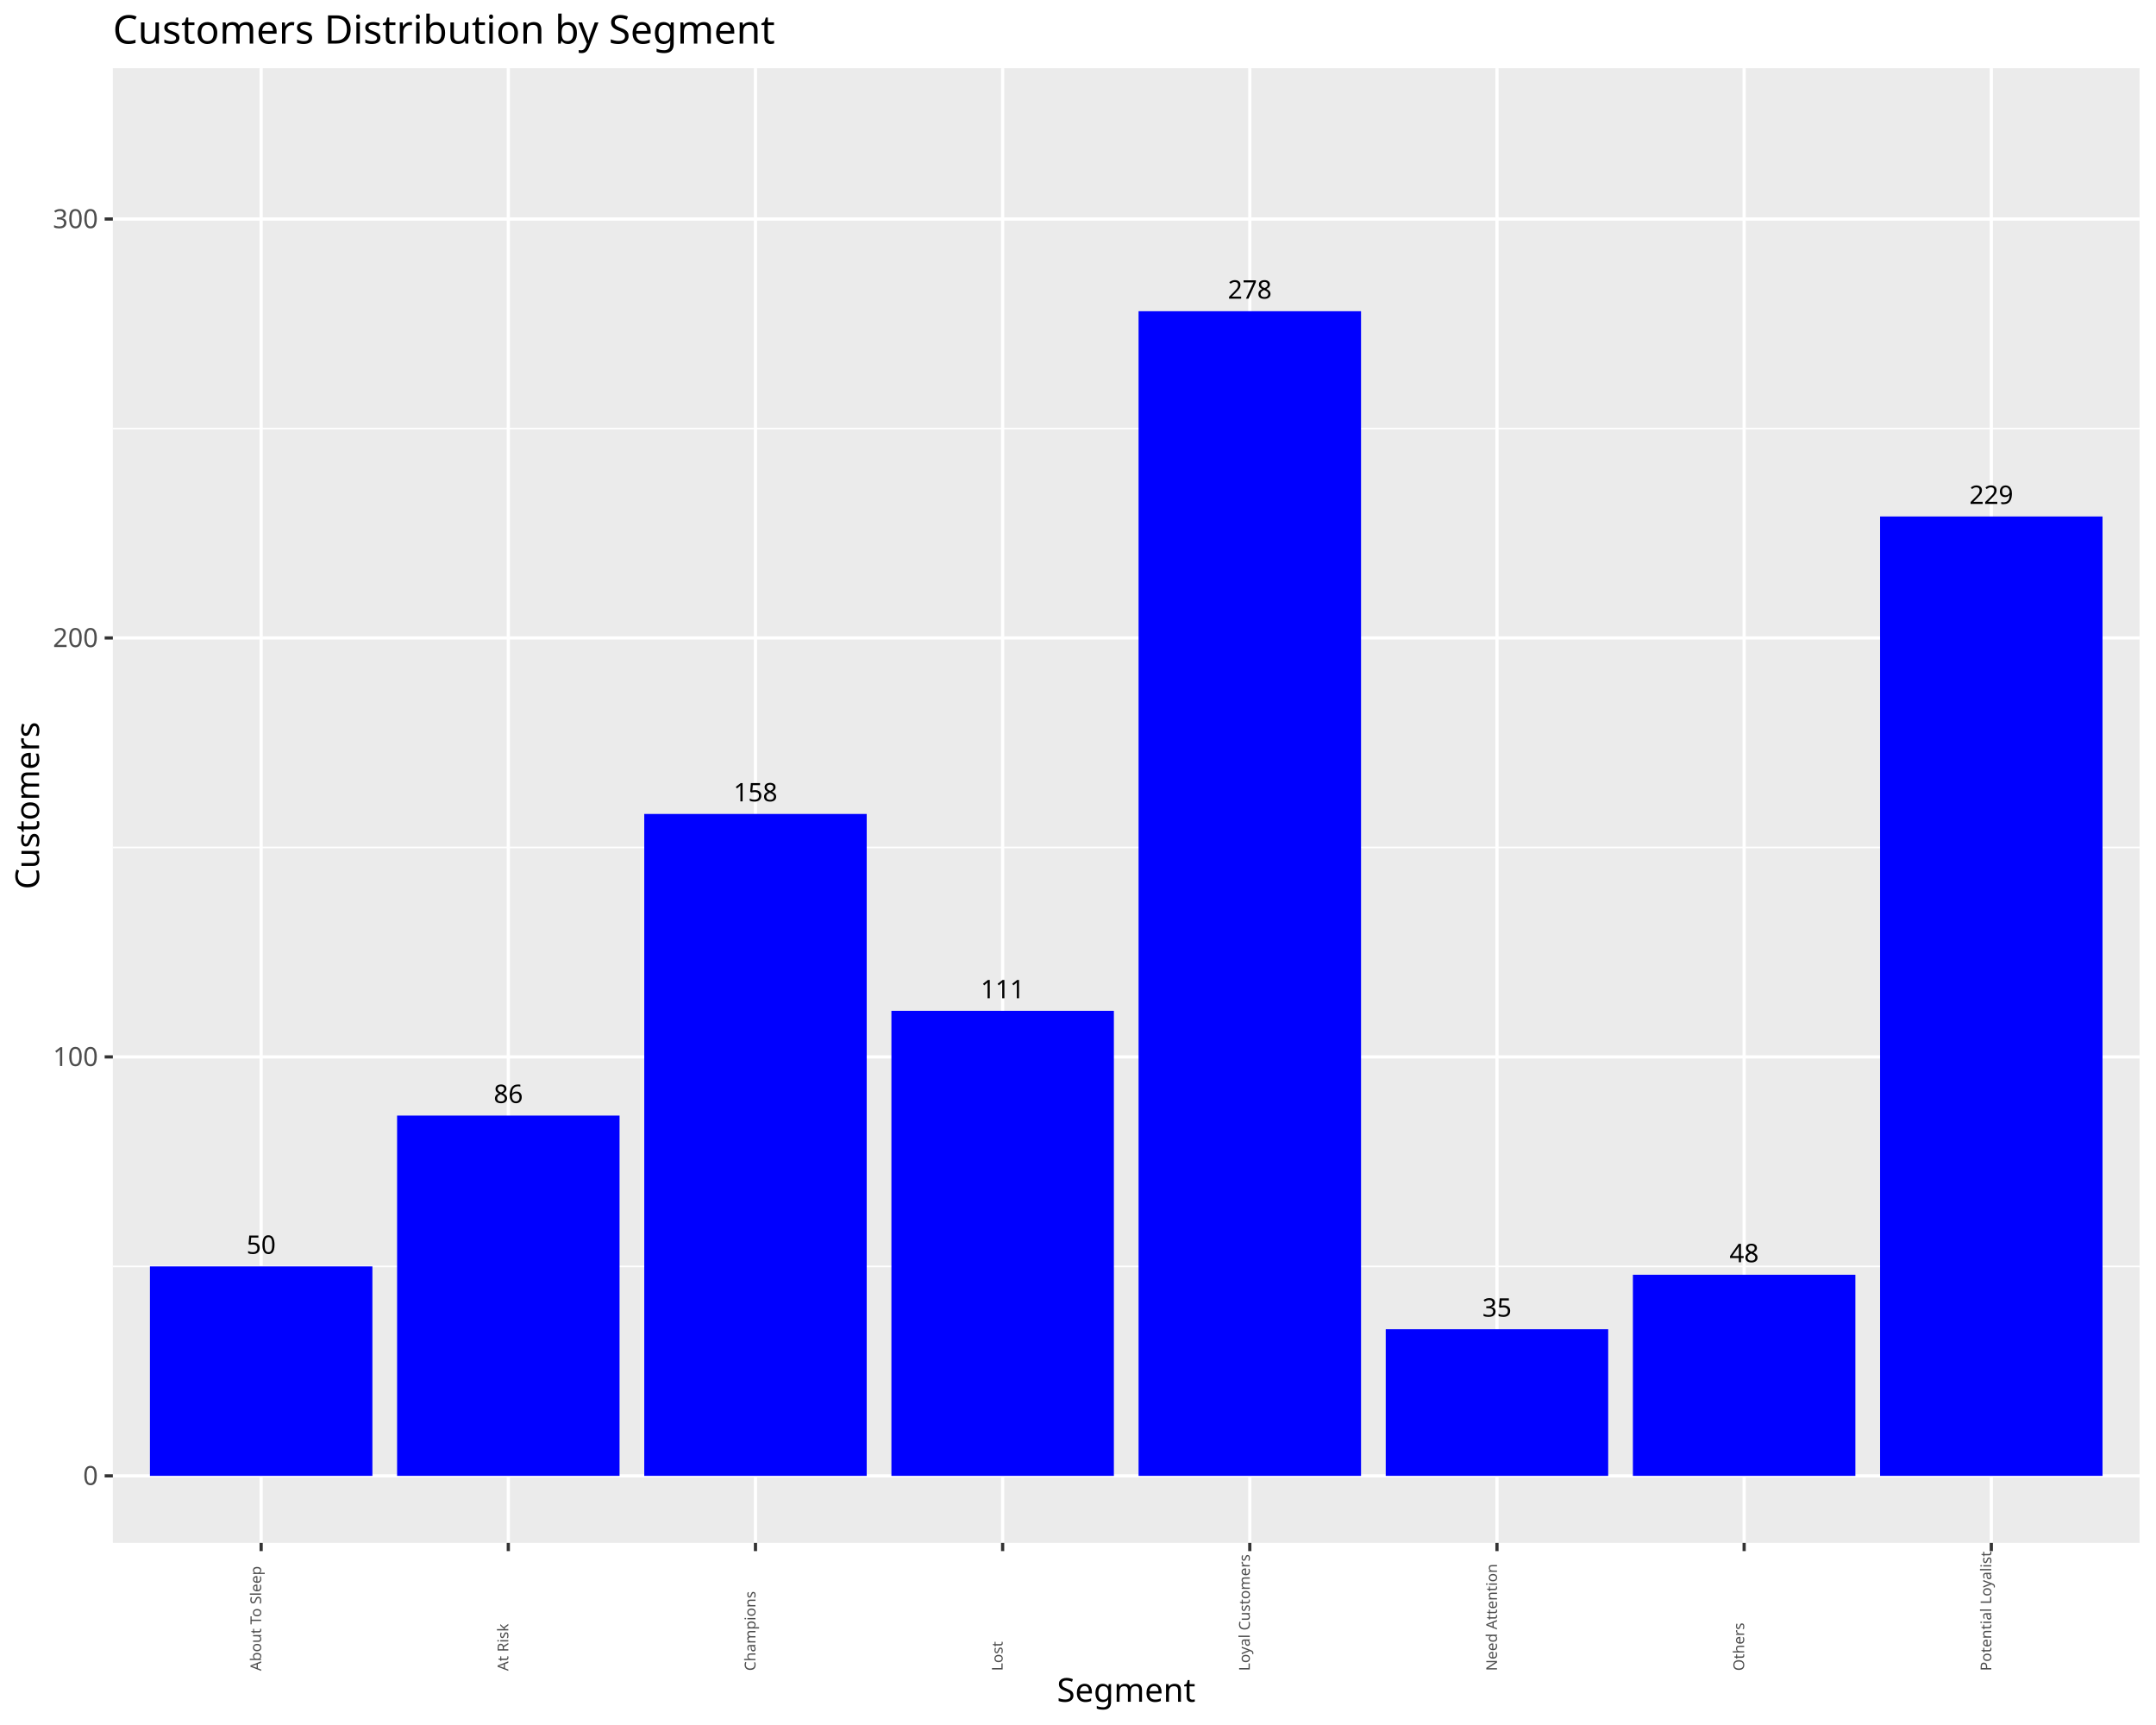
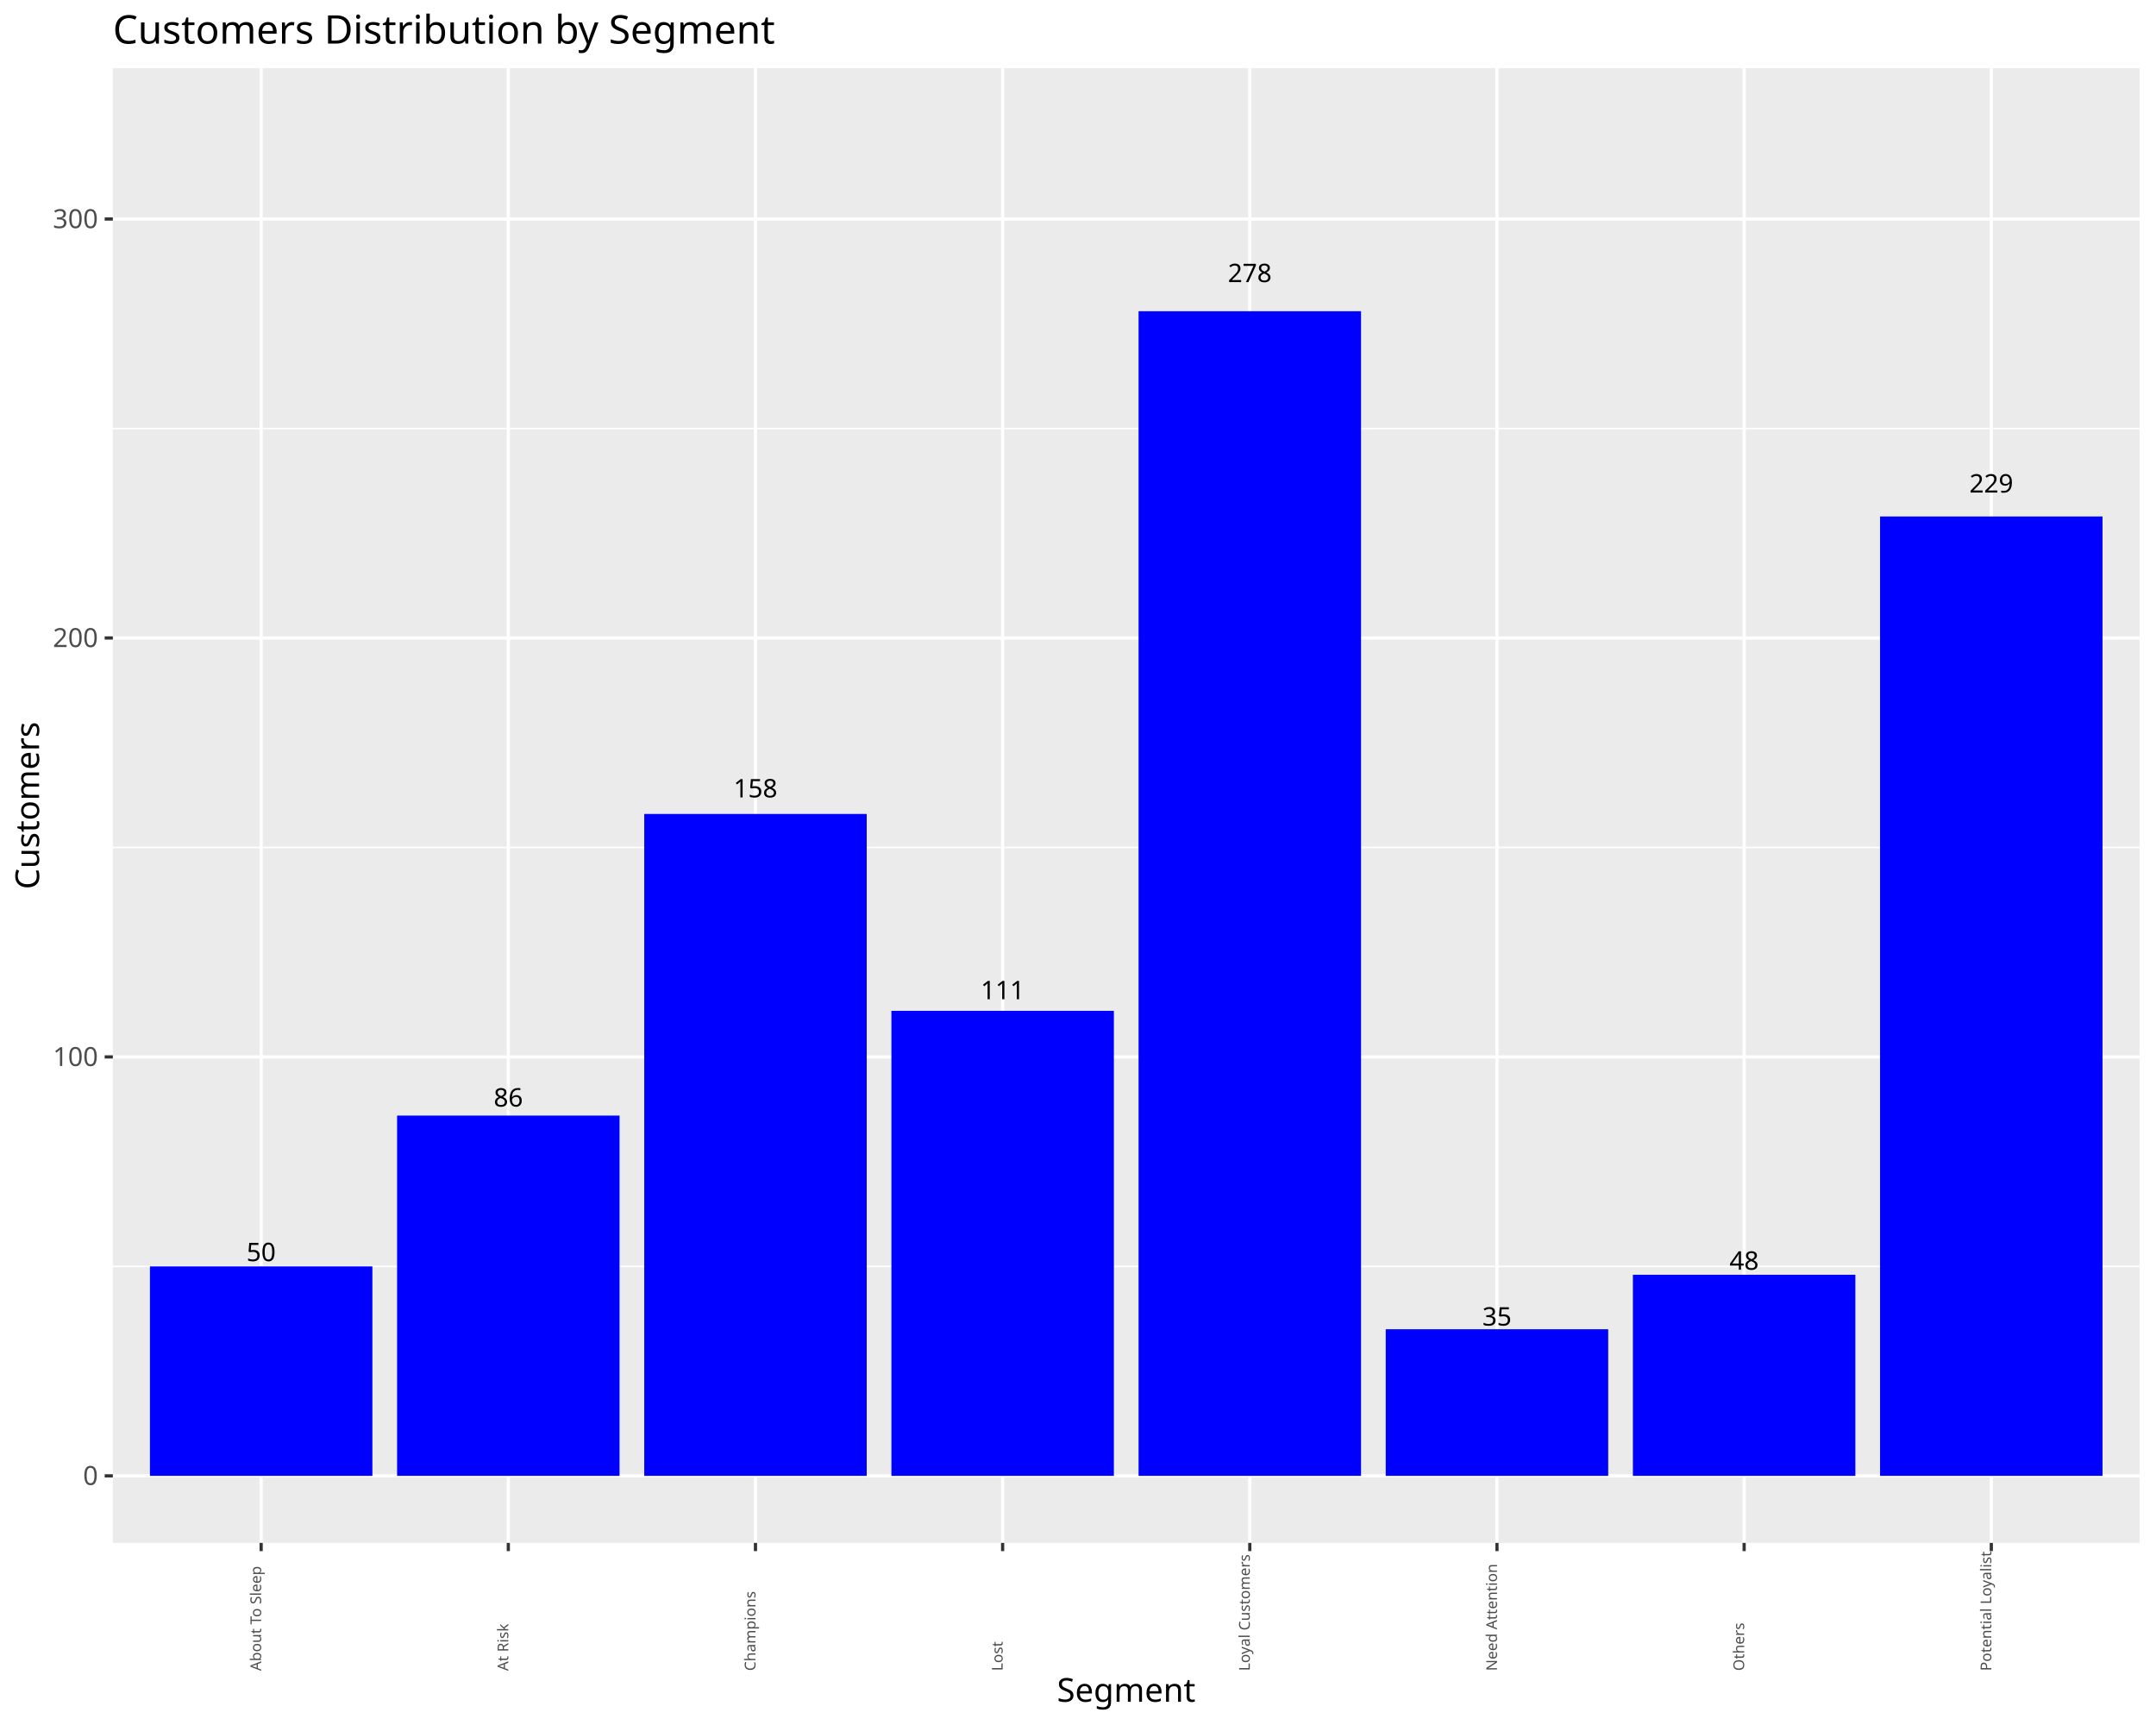
<svg xmlns="http://www.w3.org/2000/svg" class="svglite" data-engine-version="2.0" width="720.00pt" height="576.00pt" viewBox="0 0 720.00 576.00">
  <defs>
    <style type="text/css">
    .svglite line, .svglite polyline, .svglite polygon, .svglite path, .svglite rect, .svglite circle {
      fill: none;
      stroke: #000000;
      stroke-linecap: round;
      stroke-linejoin: round;
      stroke-miterlimit: 10.00;
    }
  </style>
  </defs>
  <rect width="100%" height="100%" style="stroke: none; fill: #FFFFFF;" />
  <defs>
    <clipPath id="cpMC4wMHw3MjAuMDB8MC4wMHw1NzYuMDA=">
      <rect x="0.00" y="0.00" width="720.00" height="576.00" />
    </clipPath>
  </defs>
  <g clip-path="url(#cpMC4wMHw3MjAuMDB8MC4wMHw1NzYuMDA=)">
    <rect x="0.00" y="0.00" width="720.00" height="576.00" style="stroke-width: 1.07; stroke: #FFFFFF; fill: #FFFFFF;" />
  </g>
  <defs>
    <clipPath id="cpMzcuNjl8NzE0LjUyfDIyLjc4fDUxNS4xOQ==">
      <rect x="37.69" y="22.78" width="676.83" height="492.41" />
    </clipPath>
  </defs>
  <g clip-path="url(#cpMzcuNjl8NzE0LjUyfDIyLjc4fDUxNS4xOQ==)">
    <rect x="37.69" y="22.78" width="676.83" height="492.41" style="stroke-width: 1.07; stroke: none; fill: #EBEBEB;" />
    <polyline points="37.69,422.87 714.52,422.87 " style="stroke-width: 0.53; stroke: #FFFFFF; stroke-linecap: butt;" />
    <polyline points="37.69,282.98 714.52,282.98 " style="stroke-width: 0.53; stroke: #FFFFFF; stroke-linecap: butt;" />
    <polyline points="37.69,143.09 714.52,143.09 " style="stroke-width: 0.53; stroke: #FFFFFF; stroke-linecap: butt;" />
    <polyline points="37.69,492.81 714.52,492.81 " style="stroke-width: 1.07; stroke: #FFFFFF; stroke-linecap: butt;" />
    <polyline points="37.69,352.92 714.52,352.92 " style="stroke-width: 1.07; stroke: #FFFFFF; stroke-linecap: butt;" />
    <polyline points="37.69,213.03 714.52,213.03 " style="stroke-width: 1.07; stroke: #FFFFFF; stroke-linecap: butt;" />
    <polyline points="37.69,73.14 714.52,73.14 " style="stroke-width: 1.07; stroke: #FFFFFF; stroke-linecap: butt;" />
    <polyline points="87.21,515.19 87.21,22.78 " style="stroke-width: 1.07; stroke: #FFFFFF; stroke-linecap: butt;" />
    <polyline points="169.75,515.19 169.75,22.78 " style="stroke-width: 1.07; stroke: #FFFFFF; stroke-linecap: butt;" />
    <polyline points="252.29,515.19 252.29,22.78 " style="stroke-width: 1.07; stroke: #FFFFFF; stroke-linecap: butt;" />
    <polyline points="334.83,515.19 334.83,22.78 " style="stroke-width: 1.07; stroke: #FFFFFF; stroke-linecap: butt;" />
    <polyline points="417.37,515.19 417.37,22.78 " style="stroke-width: 1.07; stroke: #FFFFFF; stroke-linecap: butt;" />
    <polyline points="499.92,515.19 499.92,22.78 " style="stroke-width: 1.07; stroke: #FFFFFF; stroke-linecap: butt;" />
    <polyline points="582.46,515.19 582.46,22.78 " style="stroke-width: 1.07; stroke: #FFFFFF; stroke-linecap: butt;" />
    <polyline points="665.00,515.19 665.00,22.78 " style="stroke-width: 1.07; stroke: #FFFFFF; stroke-linecap: butt;" />
    <rect x="380.23" y="103.92" width="74.29" height="388.89" style="stroke-width: 1.07; stroke: none; stroke-linecap: butt; stroke-linejoin: miter; fill: #0000FF;" />
    <rect x="132.61" y="372.51" width="74.29" height="120.30" style="stroke-width: 1.07; stroke: none; stroke-linecap: butt; stroke-linejoin: miter; fill: #0000FF;" />
    <rect x="215.15" y="271.79" width="74.29" height="221.02" style="stroke-width: 1.07; stroke: none; stroke-linecap: butt; stroke-linejoin: miter; fill: #0000FF;" />
    <rect x="462.77" y="443.85" width="74.29" height="48.96" style="stroke-width: 1.07; stroke: none; stroke-linecap: butt; stroke-linejoin: miter; fill: #0000FF;" />
    <rect x="297.69" y="337.53" width="74.29" height="155.28" style="stroke-width: 1.07; stroke: none; stroke-linecap: butt; stroke-linejoin: miter; fill: #0000FF;" />
    <rect x="627.85" y="172.46" width="74.29" height="320.35" style="stroke-width: 1.07; stroke: none; stroke-linecap: butt; stroke-linejoin: miter; fill: #0000FF;" />
    <rect x="50.07" y="422.87" width="74.29" height="69.94" style="stroke-width: 1.07; stroke: none; stroke-linecap: butt; stroke-linejoin: miter; fill: #0000FF;" />
    <rect x="545.31" y="425.66" width="74.29" height="67.15" style="stroke-width: 1.07; stroke: none; stroke-linecap: butt; stroke-linejoin: miter; fill: #0000FF;" />
-     <text x="417.37" y="99.72" text-anchor="middle" style="font-size: 8.54px; font-family: sans;" textLength="14.24px" lengthAdjust="spacingAndGlyphs">278</text>
-     <text x="169.75" y="368.31" text-anchor="middle" style="font-size: 8.54px; font-family: sans;" textLength="9.50px" lengthAdjust="spacingAndGlyphs">86</text>
-     <text x="252.29" y="267.59" text-anchor="middle" style="font-size: 8.54px; font-family: sans;" textLength="14.24px" lengthAdjust="spacingAndGlyphs">158</text>
-     <text x="499.92" y="439.65" text-anchor="middle" style="font-size: 8.54px; font-family: sans;" textLength="9.50px" lengthAdjust="spacingAndGlyphs">35</text>
-     <text x="334.83" y="333.34" text-anchor="middle" style="font-size: 8.54px; font-family: sans;" textLength="14.24px" lengthAdjust="spacingAndGlyphs">111</text>
-     <text x="665.00" y="168.27" text-anchor="middle" style="font-size: 8.54px; font-family: sans;" textLength="14.24px" lengthAdjust="spacingAndGlyphs">229</text>
-     <text x="87.21" y="418.67" text-anchor="middle" style="font-size: 8.54px; font-family: sans;" textLength="9.50px" lengthAdjust="spacingAndGlyphs">50</text>
-     <text x="582.46" y="421.47" text-anchor="middle" style="font-size: 8.54px; font-family: sans;" textLength="9.50px" lengthAdjust="spacingAndGlyphs">48</text>
+     <text x="417.37" y="94.20" text-anchor="middle" style="font-size: 8.54px; font-family: sans;" textLength="14.24px" lengthAdjust="spacingAndGlyphs">278</text>
+     <text x="169.75" y="369.50" text-anchor="middle" style="font-size: 8.54px; font-family: sans;" textLength="9.50px" lengthAdjust="spacingAndGlyphs">86</text>
+     <text x="252.29" y="266.26" text-anchor="middle" style="font-size: 8.54px; font-family: sans;" textLength="14.24px" lengthAdjust="spacingAndGlyphs">158</text>
+     <text x="499.92" y="442.63" text-anchor="middle" style="font-size: 8.54px; font-family: sans;" textLength="9.50px" lengthAdjust="spacingAndGlyphs">35</text>
+     <text x="334.83" y="333.65" text-anchor="middle" style="font-size: 8.54px; font-family: sans;" textLength="14.24px" lengthAdjust="spacingAndGlyphs">111</text>
+     <text x="665.00" y="164.46" text-anchor="middle" style="font-size: 8.54px; font-family: sans;" textLength="14.24px" lengthAdjust="spacingAndGlyphs">229</text>
+     <text x="87.21" y="421.12" text-anchor="middle" style="font-size: 8.54px; font-family: sans;" textLength="9.50px" lengthAdjust="spacingAndGlyphs">50</text>
+     <text x="582.46" y="423.98" text-anchor="middle" style="font-size: 8.54px; font-family: sans;" textLength="9.50px" lengthAdjust="spacingAndGlyphs">48</text>
  </g>
  <g clip-path="url(#cpMC4wMHw3MjAuMDB8MC4wMHw1NzYuMDA=)">
    <text x="32.76" y="495.84" text-anchor="end" style="font-size: 8.80px; fill: #4D4D4D; font-family: sans;" textLength="4.89px" lengthAdjust="spacingAndGlyphs">0</text>
    <text x="32.76" y="355.95" text-anchor="end" style="font-size: 8.80px; fill: #4D4D4D; font-family: sans;" textLength="14.68px" lengthAdjust="spacingAndGlyphs">100</text>
    <text x="32.76" y="216.06" text-anchor="end" style="font-size: 8.80px; fill: #4D4D4D; font-family: sans;" textLength="14.68px" lengthAdjust="spacingAndGlyphs">200</text>
    <text x="32.76" y="76.17" text-anchor="end" style="font-size: 8.80px; fill: #4D4D4D; font-family: sans;" textLength="14.68px" lengthAdjust="spacingAndGlyphs">300</text>
    <polyline points="34.95,492.81 37.69,492.81 " style="stroke-width: 1.07; stroke: #333333; stroke-linecap: butt;" />
    <polyline points="34.95,352.92 37.69,352.92 " style="stroke-width: 1.07; stroke: #333333; stroke-linecap: butt;" />
    <polyline points="34.95,213.03 37.69,213.03 " style="stroke-width: 1.07; stroke: #333333; stroke-linecap: butt;" />
    <polyline points="34.95,73.14 37.69,73.14 " style="stroke-width: 1.07; stroke: #333333; stroke-linecap: butt;" />
    <polyline points="87.21,517.93 87.21,515.19 " style="stroke-width: 1.07; stroke: #333333; stroke-linecap: butt;" />
    <polyline points="169.75,517.93 169.75,515.19 " style="stroke-width: 1.07; stroke: #333333; stroke-linecap: butt;" />
    <polyline points="252.29,517.93 252.29,515.19 " style="stroke-width: 1.07; stroke: #333333; stroke-linecap: butt;" />
    <polyline points="334.83,517.93 334.83,515.19 " style="stroke-width: 1.07; stroke: #333333; stroke-linecap: butt;" />
    <polyline points="417.37,517.93 417.37,515.19 " style="stroke-width: 1.07; stroke: #333333; stroke-linecap: butt;" />
    <polyline points="499.92,517.93 499.92,515.19 " style="stroke-width: 1.07; stroke: #333333; stroke-linecap: butt;" />
    <polyline points="582.46,517.93 582.46,515.19 " style="stroke-width: 1.07; stroke: #333333; stroke-linecap: butt;" />
    <polyline points="665.00,517.93 665.00,515.19 " style="stroke-width: 1.07; stroke: #333333; stroke-linecap: butt;" />
    <text transform="translate(87.21,557.93) rotate(-90)" style="font-size: 5.00px; fill: #4D4D4D; font-family: sans;" textLength="34.47px" lengthAdjust="spacingAndGlyphs">About To Sleep</text>
    <text transform="translate(169.75,557.93) rotate(-90)" style="font-size: 5.00px; fill: #4D4D4D; font-family: sans;" textLength="15.84px" lengthAdjust="spacingAndGlyphs">At Risk</text>
    <text transform="translate(252.29,557.93) rotate(-90)" style="font-size: 5.00px; fill: #4D4D4D; font-family: sans;" textLength="25.30px" lengthAdjust="spacingAndGlyphs">Champions</text>
    <text transform="translate(334.83,557.93) rotate(-90)" style="font-size: 5.00px; fill: #4D4D4D; font-family: sans;" textLength="9.45px" lengthAdjust="spacingAndGlyphs">Lost</text>
    <text transform="translate(417.37,557.93) rotate(-90)" style="font-size: 5.00px; fill: #4D4D4D; font-family: sans;" textLength="37.52px" lengthAdjust="spacingAndGlyphs">Loyal Customers</text>
    <text transform="translate(499.92,557.93) rotate(-90)" style="font-size: 5.00px; fill: #4D4D4D; font-family: sans;" textLength="33.08px" lengthAdjust="spacingAndGlyphs">Need Attention</text>
    <text transform="translate(582.46,557.93) rotate(-90)" style="font-size: 5.00px; fill: #4D4D4D; font-family: sans;" textLength="15.01px" lengthAdjust="spacingAndGlyphs">Others</text>
    <text transform="translate(665.00,557.93) rotate(-90)" style="font-size: 5.00px; fill: #4D4D4D; font-family: sans;" textLength="37.80px" lengthAdjust="spacingAndGlyphs">Potential Loyalist</text>
    <text x="376.10" y="568.24" text-anchor="middle" style="font-size: 11.00px; font-family: sans;" textLength="44.04px" lengthAdjust="spacingAndGlyphs">Segment</text>
    <text transform="translate(13.05,268.99) rotate(-90)" text-anchor="middle" style="font-size: 11.00px; font-family: sans;" textLength="53.20px" lengthAdjust="spacingAndGlyphs">Customers</text>
    <text x="37.69" y="14.56" style="font-size: 13.20px; font-family: sans;" textLength="211.32px" lengthAdjust="spacingAndGlyphs">Customers  Distribution by Segment</text>
  </g>
</svg>
